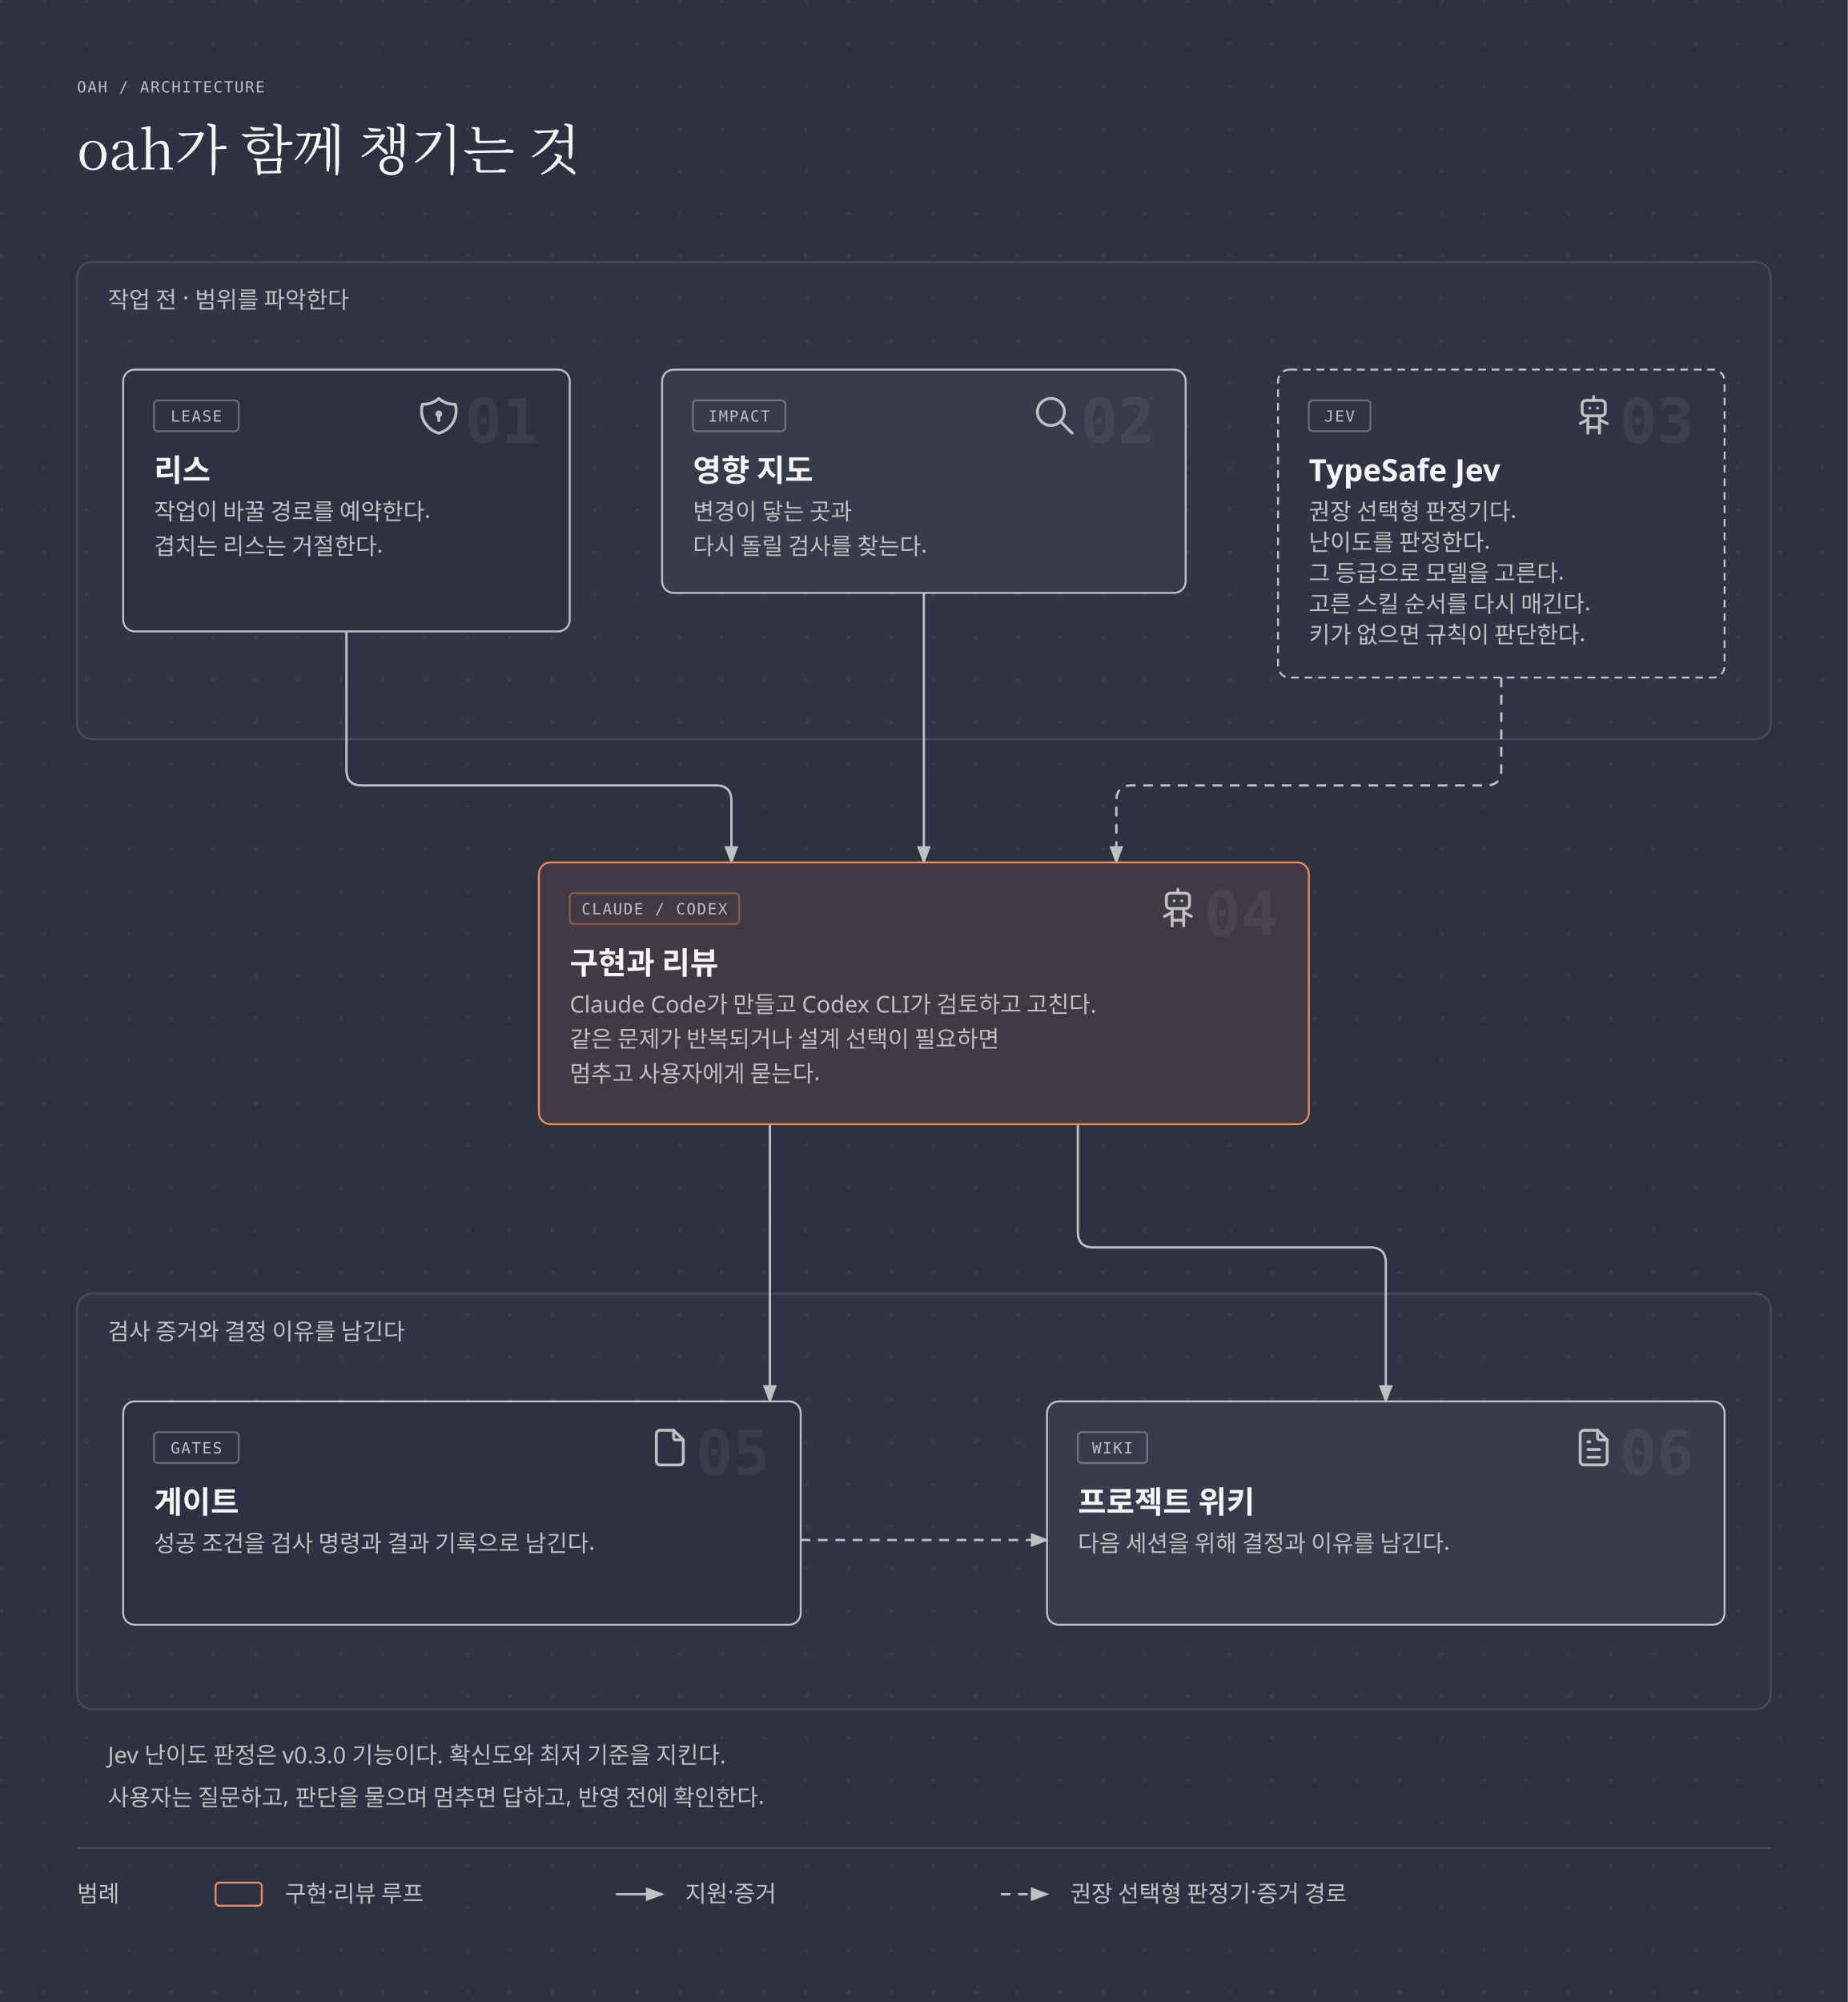
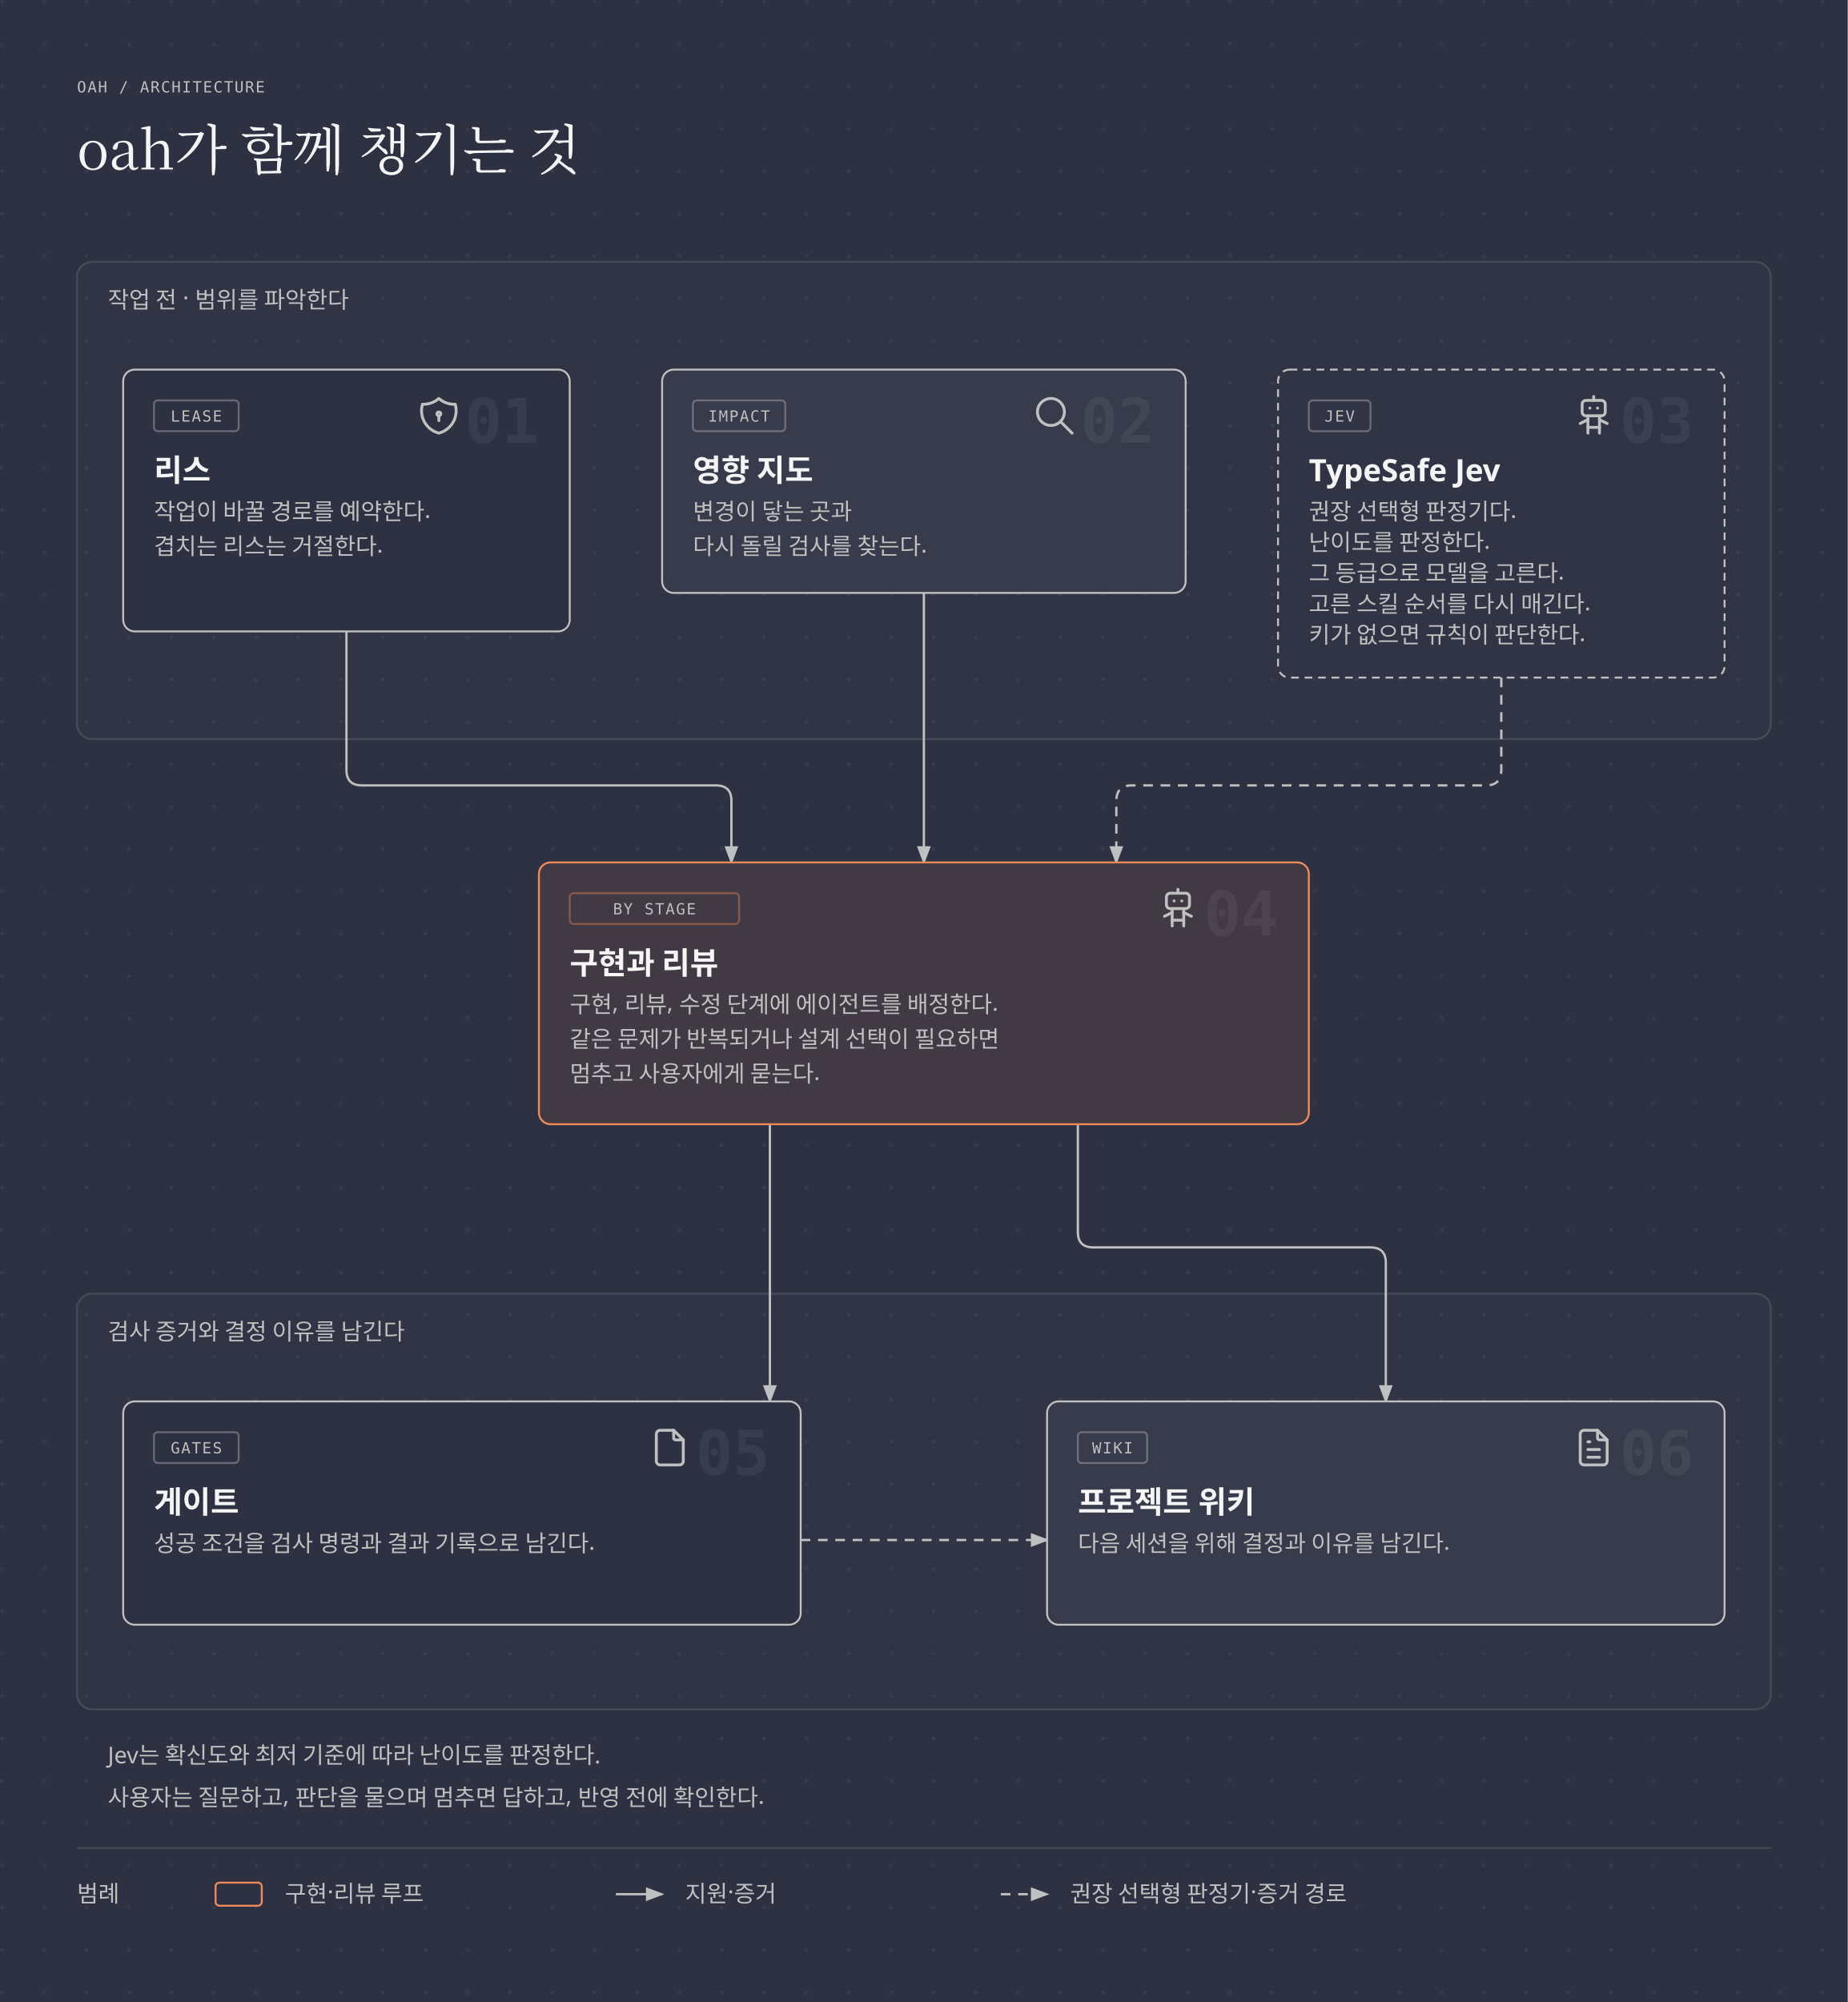
<svg xmlns="http://www.w3.org/2000/svg" viewBox="0 0 960 1040" role="img" aria-labelledby="features-ko-dark-title features-ko-dark-desc" data-diagram-type="Architecture" data-size="fit" id="features-ko-dark-root">
  <defs>
    <style>#features-ko-dark-root { font-family: "Geist", "Noto Sans KR", "Apple SD Gothic Neo", "Malgun Gothic", system-ui, sans-serif; color: #f5f5f5; }
      #features-ko-dark-root .diagram-container { width: 100%; overflow-x: auto; }
      #features-ko-dark-root text { font-family: "Geist", "Noto Sans KR", "Apple SD Gothic Neo", "Malgun Gothic", system-ui, sans-serif; fill: #f5f5f5; }
      #features-ko-dark-root .title { font-family: "Instrument Serif", "Noto Serif KR", "AppleMyungjo", "Batang", "Noto Serif CJK KR", serif; font-size: 28px; font-weight: 400; }
      #features-ko-dark-root .node { font-size: 16px; font-weight: 600; }
      #features-ko-dark-root .sub { font-family: "Geist", "Noto Sans KR", "Apple SD Gothic Neo", "Malgun Gothic", system-ui, sans-serif; font-size: 12px; font-weight: 400; fill: #bfc0c0; }
      #features-ko-dark-root .technical { font-family: "Geist Mono", ui-monospace, "SFMono-Regular", Consolas, monospace; }
      #features-ko-dark-root .label { font-size: 12px; font-family: "Geist Mono", ui-monospace, "SFMono-Regular", Consolas, monospace; font-weight: 400; fill: #bfc0c0; }
      #features-ko-dark-root .prose { font-size: 12px; font-weight: 400; fill: #bfc0c0; }
      #features-ko-dark-root .zone-label { font-size: 12px; font-family: "Geist", "Noto Sans KR", "Apple SD Gothic Neo", "Malgun Gothic", system-ui, sans-serif; font-weight: 500; fill: #bfc0c0; }
      #features-ko-dark-root .arrow-label { font-size: 12px; font-family: "Geist", "Noto Sans KR", "Apple SD Gothic Neo", "Malgun Gothic", system-ui, sans-serif; font-weight: 500; fill: #bfc0c0; }
      #features-ko-dark-root .tag { font-family: "Geist Mono", ui-monospace, "SFMono-Regular", Consolas, monospace; font-size: 8px; font-weight: 500; letter-spacing: .08em; fill: #bfc0c0; }
      #features-ko-dark-root .ghost { font-family: "Geist Mono", ui-monospace, "SFMono-Regular", Consolas, monospace; font-size: 32px; font-weight: 600; fill: #f5f5f5; opacity: .06; }
      @media print {
#features-ko-dark-root .diagram-container { overflow-x: visible; }
}</style>
    <pattern id="features-ko-dark-dots" width="22" height="22" patternUnits="userSpaceOnUse">
      <circle cx="1" cy="1" r="0.9" fill="#f5f5f5" fill-opacity=".10" />
    </pattern>
    <marker id="features-ko-dark-arrow" markerWidth="8" markerHeight="6" refX="7" refY="3" orient="auto">
      <polygon points="0 0, 8 3, 0 6" fill="#bfc0c0" />
    </marker>
    <marker id="features-ko-dark-arrow-accent" markerWidth="8" markerHeight="6" refX="7" refY="3" orient="auto">
      <polygon points="0 0, 8 3, 0 6" fill="#f08a59" />
    </marker>
    <marker id="features-ko-dark-arrow-link" markerWidth="8" markerHeight="6" refX="7" refY="3" orient="auto">
      <polygon points="0 0, 8 3, 0 6" fill="#739fdf" />
    </marker>
  </defs>
  <rect width="960" height="1040" fill="#2d3142" />
  <rect width="960" height="1040" fill="url(#features-ko-dark-dots)" opacity=".55" />
  <text x="40" y="48" class="tag" text-anchor="start">OAH / ARCHITECTURE</text>
  <text x="40" y="88" class="title" text-anchor="start">oah가 함께 챙기는 것</text>
  <rect x="40" y="136" width="880" height="248" rx="8" fill="#f5f5f5" stroke="#f5f5f5" stroke-width="1" fill-opacity=".02" stroke-opacity=".12" />
  <text x="56" y="160" class="zone-label" text-anchor="start">작업 전 · 범위를 파악한다</text>
  <rect x="40" y="672" width="880" height="216" rx="8" fill="#f5f5f5" stroke="#f5f5f5" stroke-width="1" fill-opacity=".02" stroke-opacity=".12" />
  <text x="56" y="696" class="zone-label" text-anchor="start">검사 증거와 결정 이유를 남긴다</text>
  <path d="M 180,328 L 180,400 Q 180,408 188,408 L 372,408 Q 380,408 380,416 L 380,448" data-edge-id="f1" data-from="lease" data-to="loop" data-label="" fill="none" stroke="#bfc0c0" stroke-width="1.2" marker-end="url(#features-ko-dark-arrow)" />
  <path d="M 480,308 L 480,448" data-edge-id="f2" data-from="impact" data-to="loop" data-label="" fill="none" stroke="#bfc0c0" stroke-width="1.2" marker-end="url(#features-ko-dark-arrow)" />
  <path d="M 780,352 L 780,400 Q 780,408 772,408 L 588,408 Q 580,408 580,416 L 580,448" data-edge-id="f3" data-from="jev" data-to="loop" data-label="" fill="none" stroke="#bfc0c0" stroke-width="1.2" stroke-dasharray="5,4" marker-end="url(#features-ko-dark-arrow)" />
  <path d="M 400,584 L 400,728" data-edge-id="f4" data-from="loop" data-to="gates" data-label="" fill="none" stroke="#bfc0c0" stroke-width="1.2" marker-end="url(#features-ko-dark-arrow)" />
  <path d="M 560,584 L 560,640 Q 560,648 568,648 L 712,648 Q 720,648 720,656 L 720,728" data-edge-id="f5" data-from="loop" data-to="wiki" data-label="" fill="none" stroke="#bfc0c0" stroke-width="1.2" marker-end="url(#features-ko-dark-arrow)" />
  <path d="M 416,800 L 544,800" data-edge-id="f6" data-from="gates" data-to="wiki" data-label="" fill="none" stroke="#bfc0c0" stroke-width="1.2" marker-end="url(#features-ko-dark-arrow)" stroke-dasharray="5,4" />
  <g data-node-id="lease" data-source-label="리스 작업이 바꿀 경로를 예약한다. 겹치는 리스는 거절한다.">
    <rect x="64" y="192" width="232" height="136" rx="6" fill="#2d3142" />
    <rect x="64" y="192" width="232" height="136" rx="6" fill="#2d3142" stroke="#bfc0c0" stroke-width="1" />
    <g aria-hidden="true">
      <rect x="80" y="208" width="44" height="16" rx="2" fill="none" stroke="#bfc0c0" stroke-width="1" stroke-opacity=".4" />
      <text x="102" y="219" class="tag" text-anchor="middle">LEASE</text>
      <text x="280" y="230" class="ghost" text-anchor="end">01</text>
      <g transform="translate(216,204)" color="#bfc0c0">
        <g fill="none" stroke="currentColor" stroke-width="1.5" stroke-linecap="round" stroke-linejoin="round">
          <path d="M12 3a12 12 0 0 0 8.5 3a12 12 0 0 1 -8.5 15a12 12 0 0 1 -8.5 -15a12 12 0 0 0 8.5 -3" />
          <path d="M11 11a1 1 0 1 0 2 0a1 1 0 1 0 -2 0" />
          <path d="M12 12l0 2.5" />
        </g>
      </g>
    </g>
    <text x="80" y="250" class="node" text-anchor="start">리스</text>
    <text x="80" y="270" class="sub" text-anchor="start">작업이 바꿀 경로를 예약한다.</text>
    <text x="80" y="288" class="sub" text-anchor="start">겹치는 리스는 거절한다.</text>
  </g>
  <g data-node-id="impact" data-source-label="영향 지도 변경이 닿는 곳과 다시 돌릴 검사를 찾는다.">
    <rect x="344" y="192" width="272" height="116" rx="6" fill="#2d3142" />
    <rect x="344" y="192" width="272" height="116" rx="6" fill="#f5f5f5" stroke="#bfc0c0" stroke-width="1" fill-opacity=".05" />
    <g aria-hidden="true">
      <rect x="360" y="208" width="48" height="16" rx="2" fill="none" stroke="#bfc0c0" stroke-width="1" stroke-opacity=".4" />
      <text x="384" y="219" class="tag" text-anchor="middle">IMPACT</text>
      <text x="600" y="230" class="ghost" text-anchor="end">02</text>
      <g transform="translate(536,204)" color="#bfc0c0">
        <g fill="none" stroke="currentColor" stroke-width="1.5" stroke-linecap="round" stroke-linejoin="round">
          <path d="M3 10a7 7 0 1 0 14 0a7 7 0 1 0 -14 0" />
          <path d="M21 21l-6 -6" />
        </g>
      </g>
    </g>
    <text x="360" y="250" class="node" text-anchor="start">영향 지도</text>
    <text x="360" y="270" class="sub" text-anchor="start">변경이 닿는 곳과</text>
    <text x="360" y="288" class="sub" text-anchor="start">다시 돌릴 검사를 찾는다.</text>
  </g>
  <g data-node-id="jev" data-source-label="TypeSafe Jev 권장 선택형 판정기다. 난이도를 판정한다. 그 등급으로 모델을 고른다. 고른 스킬 순서를 다시 매긴다. 키가 없으면 규칙이 판단한다.">
    <rect x="664" y="192" width="232" height="160" rx="6" fill="#2d3142" />
    <rect x="664" y="192" width="232" height="160" rx="6" fill="#f5f5f5" stroke="#bfc0c0" stroke-width="1" fill-opacity=".02" stroke-dasharray="4,3" />
    <g aria-hidden="true">
      <rect x="680" y="208" width="32" height="16" rx="2" fill="none" stroke="#bfc0c0" stroke-width="1" stroke-opacity=".4" />
      <text x="696" y="219" class="tag" text-anchor="middle">JEV</text>
      <text x="880" y="230" class="ghost" text-anchor="end">03</text>
      <g transform="translate(816,204)" color="#bfc0c0">
        <g fill="none" stroke="currentColor" stroke-width="1.5" stroke-linecap="round" stroke-linejoin="round">
          <path d="M6 6a2 2 0 0 1 2 -2h8a2 2 0 0 1 2 2v4a2 2 0 0 1 -2 2h-8a2 2 0 0 1 -2 -2l0 -4" />
          <path d="M12 2v2" />
          <path d="M9 12v9" />
          <path d="M15 12v9" />
          <path d="M5 16l4 -2" />
          <path d="M15 14l4 2" />
          <path d="M9 18h6" />
          <path d="M10 8v.01" />
          <path d="M14 8v.01" />
        </g>
      </g>
    </g>
    <text x="680" y="250" class="node" text-anchor="start">TypeSafe Jev</text>
    <text x="680" y="270" class="sub" text-anchor="start">권장 선택형 판정기다.</text>
    <text x="680" y="286" class="sub" text-anchor="start">난이도를 판정한다.</text>
    <text x="680" y="302" class="sub" text-anchor="start">그 등급으로 모델을 고른다.</text>
    <text x="680" y="318" class="sub" text-anchor="start">고른 스킬 순서를 다시 매긴다.</text>
    <text x="680" y="334" class="sub" text-anchor="start">키가 없으면 규칙이 판단한다.</text>
  </g>
-   <g data-node-id="loop" data-source-label="구현과 리뷰 Claude Code가 만들고 Codex CLI가 검토하고 고친다. 같은 문제가 반복되거나 설계 선택이 필요하면 멈추고 사용자에게 묻는다.">
+   <g data-node-id="loop" data-source-label="구현과 리뷰 구현, 리뷰, 수정 단계에 에이전트를 배정한다. 같은 문제가 반복되거나 설계 선택이 필요하면 멈추고 사용자에게 묻는다.">
    <rect x="280" y="448" width="400" height="136" rx="6" fill="#2d3142" />
    <rect x="280" y="448" width="400" height="136" rx="6" fill="#f08a59" stroke="#f08a59" stroke-width="1" fill-opacity=".10" />
    <g aria-hidden="true">
      <rect x="296" y="464" width="88" height="16" rx="2" fill="none" stroke="#f08a59" stroke-width="1" stroke-opacity=".4" />
-       <text x="340" y="475" class="tag" text-anchor="middle">CLAUDE / CODEX</text>
+       <text x="340" y="475" class="tag" text-anchor="middle">BY STAGE</text>
      <text x="664" y="486" class="ghost" text-anchor="end">04</text>
      <g transform="translate(600,460)" color="#bfc0c0">
        <g fill="none" stroke="currentColor" stroke-width="1.5" stroke-linecap="round" stroke-linejoin="round">
          <path d="M6 6a2 2 0 0 1 2 -2h8a2 2 0 0 1 2 2v4a2 2 0 0 1 -2 2h-8a2 2 0 0 1 -2 -2l0 -4" />
          <path d="M12 2v2" />
          <path d="M9 12v9" />
          <path d="M15 12v9" />
          <path d="M5 16l4 -2" />
          <path d="M15 14l4 2" />
          <path d="M9 18h6" />
          <path d="M10 8v.01" />
          <path d="M14 8v.01" />
        </g>
      </g>
    </g>
    <text x="296" y="506" class="node" text-anchor="start">구현과 리뷰</text>
-     <text x="296" y="526" class="sub" text-anchor="start">Claude Code가 만들고 Codex CLI가 검토하고 고친다.</text>
+     <text x="296" y="526" class="sub" text-anchor="start">구현, 리뷰, 수정 단계에 에이전트를 배정한다.</text>
    <text x="296" y="544" class="sub" text-anchor="start">같은 문제가 반복되거나 설계 선택이 필요하면</text>
    <text x="296" y="562" class="sub" text-anchor="start">멈추고 사용자에게 묻는다.</text>
  </g>
  <g data-node-id="gates" data-source-label="게이트 성공 조건을 검사 명령과 결과 기록으로 남긴다.">
    <rect x="64" y="728" width="352" height="116" rx="6" fill="#2d3142" />
    <rect x="64" y="728" width="352" height="116" rx="6" fill="#2d3142" stroke="#bfc0c0" stroke-width="1" />
    <g aria-hidden="true">
      <rect x="80" y="744" width="44" height="16" rx="2" fill="none" stroke="#bfc0c0" stroke-width="1" stroke-opacity=".4" />
      <text x="102" y="755" class="tag" text-anchor="middle">GATES</text>
      <text x="400" y="766" class="ghost" text-anchor="end">05</text>
      <g transform="translate(336,740)" color="#bfc0c0">
        <g fill="none" stroke="currentColor" stroke-width="1.5" stroke-linecap="round" stroke-linejoin="round">
          <path d="M14 3v4a1 1 0 0 0 1 1h4" />
          <path d="M17 21h-10a2 2 0 0 1 -2 -2v-14a2 2 0 0 1 2 -2h7l5 5v11a2 2 0 0 1 -2 2" />
        </g>
      </g>
    </g>
    <text x="80" y="786" class="node" text-anchor="start">게이트</text>
    <text x="80" y="806" class="sub" text-anchor="start">성공 조건을 검사 명령과 결과 기록으로 남긴다.</text>
  </g>
  <g data-node-id="wiki" data-source-label="프로젝트 위키 다음 세션을 위해 결정과 이유를 남긴다.">
    <rect x="544" y="728" width="352" height="116" rx="6" fill="#2d3142" />
    <rect x="544" y="728" width="352" height="116" rx="6" fill="#f5f5f5" stroke="#bfc0c0" stroke-width="1" fill-opacity=".05" />
    <g aria-hidden="true">
      <rect x="560" y="744" width="36" height="16" rx="2" fill="none" stroke="#bfc0c0" stroke-width="1" stroke-opacity=".4" />
      <text x="578" y="755" class="tag" text-anchor="middle">WIKI</text>
      <text x="880" y="766" class="ghost" text-anchor="end">06</text>
      <g transform="translate(816,740)" color="#bfc0c0">
        <g fill="none" stroke="currentColor" stroke-width="1.5" stroke-linecap="round" stroke-linejoin="round">
          <path d="M14 3v4a1 1 0 0 0 1 1h4" />
          <path d="M17 21h-10a2 2 0 0 1 -2 -2v-14a2 2 0 0 1 2 -2h7l5 5v11a2 2 0 0 1 -2 2" />
          <path d="M9 9l1 0" />
          <path d="M9 13l6 0" />
          <path d="M9 17l6 0" />
        </g>
      </g>
    </g>
    <text x="560" y="786" class="node" text-anchor="start">프로젝트 위키</text>
    <text x="560" y="806" class="sub" text-anchor="start">다음 세션을 위해 결정과 이유를 남긴다.</text>
  </g>
-   <text x="56" y="916" class="prose" text-anchor="start">Jev 난이도 판정은 v0.3.0 기능이다. 확신도와 최저 기준을 지킨다.</text>
+   <text x="56" y="916" class="prose" text-anchor="start">Jev는 확신도와 최저 기준에 따라 난이도를 판정한다.</text>
  <text x="56" y="938" class="prose" text-anchor="start">사용자는 질문하고, 판단을 물으며 멈추면 답하고, 반영 전에 확인한다.</text>
  <line x1="40" y1="960" x2="920" y2="960" stroke="#f5f5f5" stroke-opacity=".12" />
  <text x="40" y="988" class="zone-label" text-anchor="start">범례</text>
  <rect x="112" y="978" width="24" height="12" rx="2" fill="none" stroke="#f08a59" stroke-width="1" />
  <text x="148" y="988" class="prose" text-anchor="start">구현·리뷰 루프</text>
  <path d="M 320,984 h 24" fill="none" stroke="#bfc0c0" stroke-width="1.2" marker-end="url(#features-ko-dark-arrow)" />
  <text x="356" y="988" class="prose" text-anchor="start">지원·증거</text>
  <path d="M 520,984 h 24" fill="none" stroke="#bfc0c0" stroke-width="1.2" stroke-dasharray="5,4" marker-end="url(#features-ko-dark-arrow)" />
  <text x="556" y="988" class="prose" text-anchor="start">권장 선택형 판정기·증거 경로</text>
</svg>
